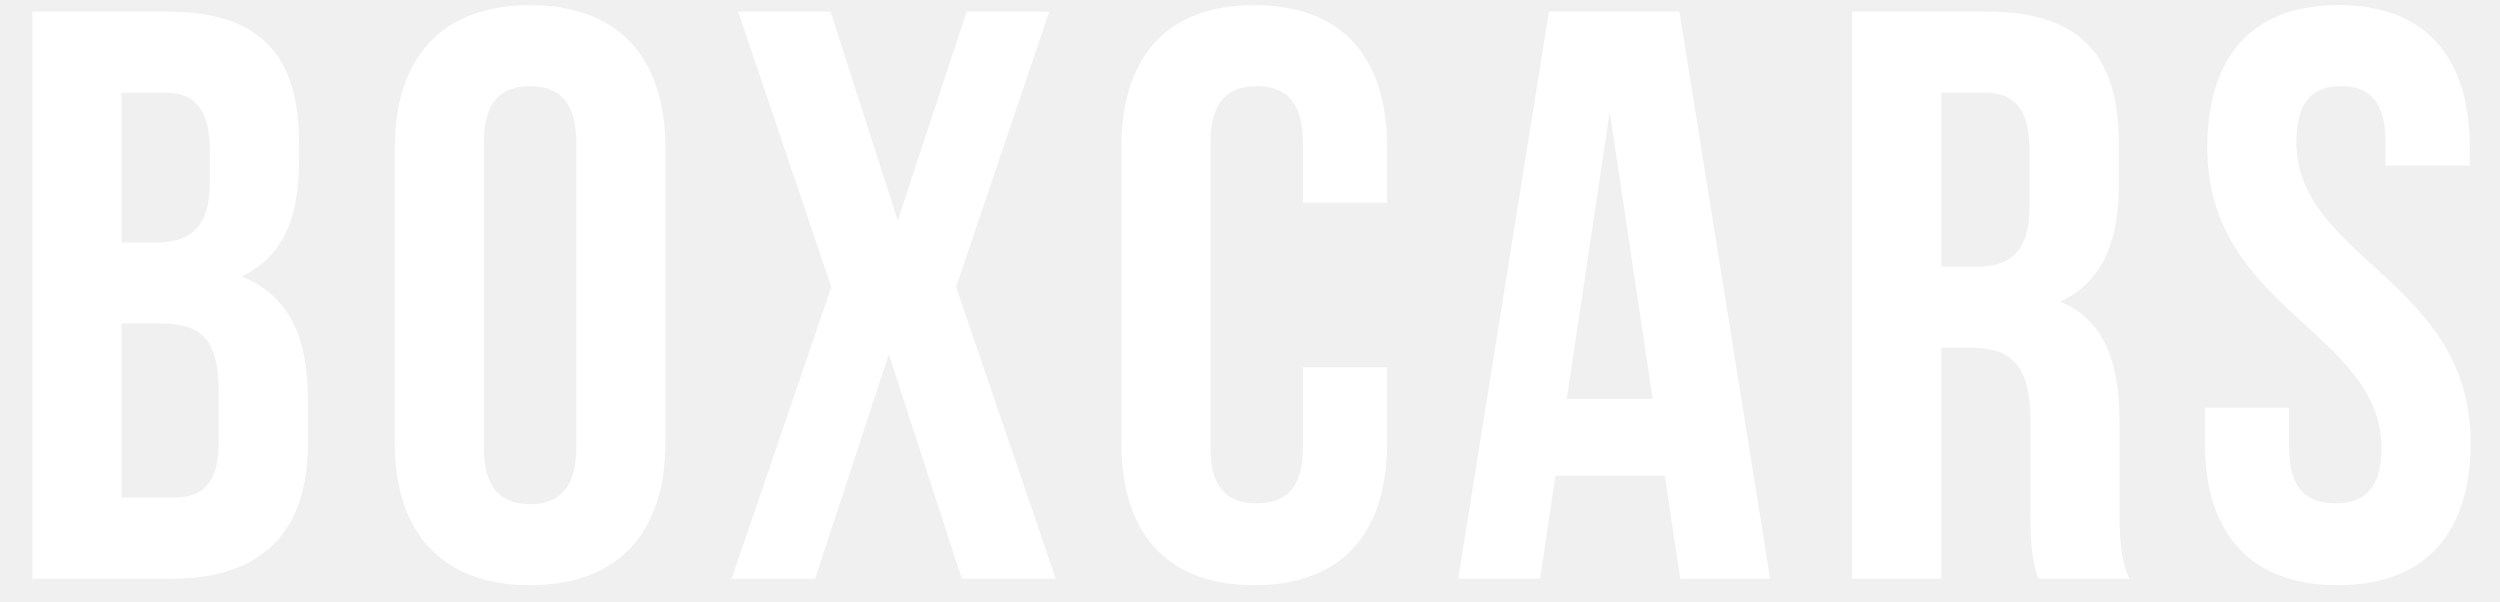
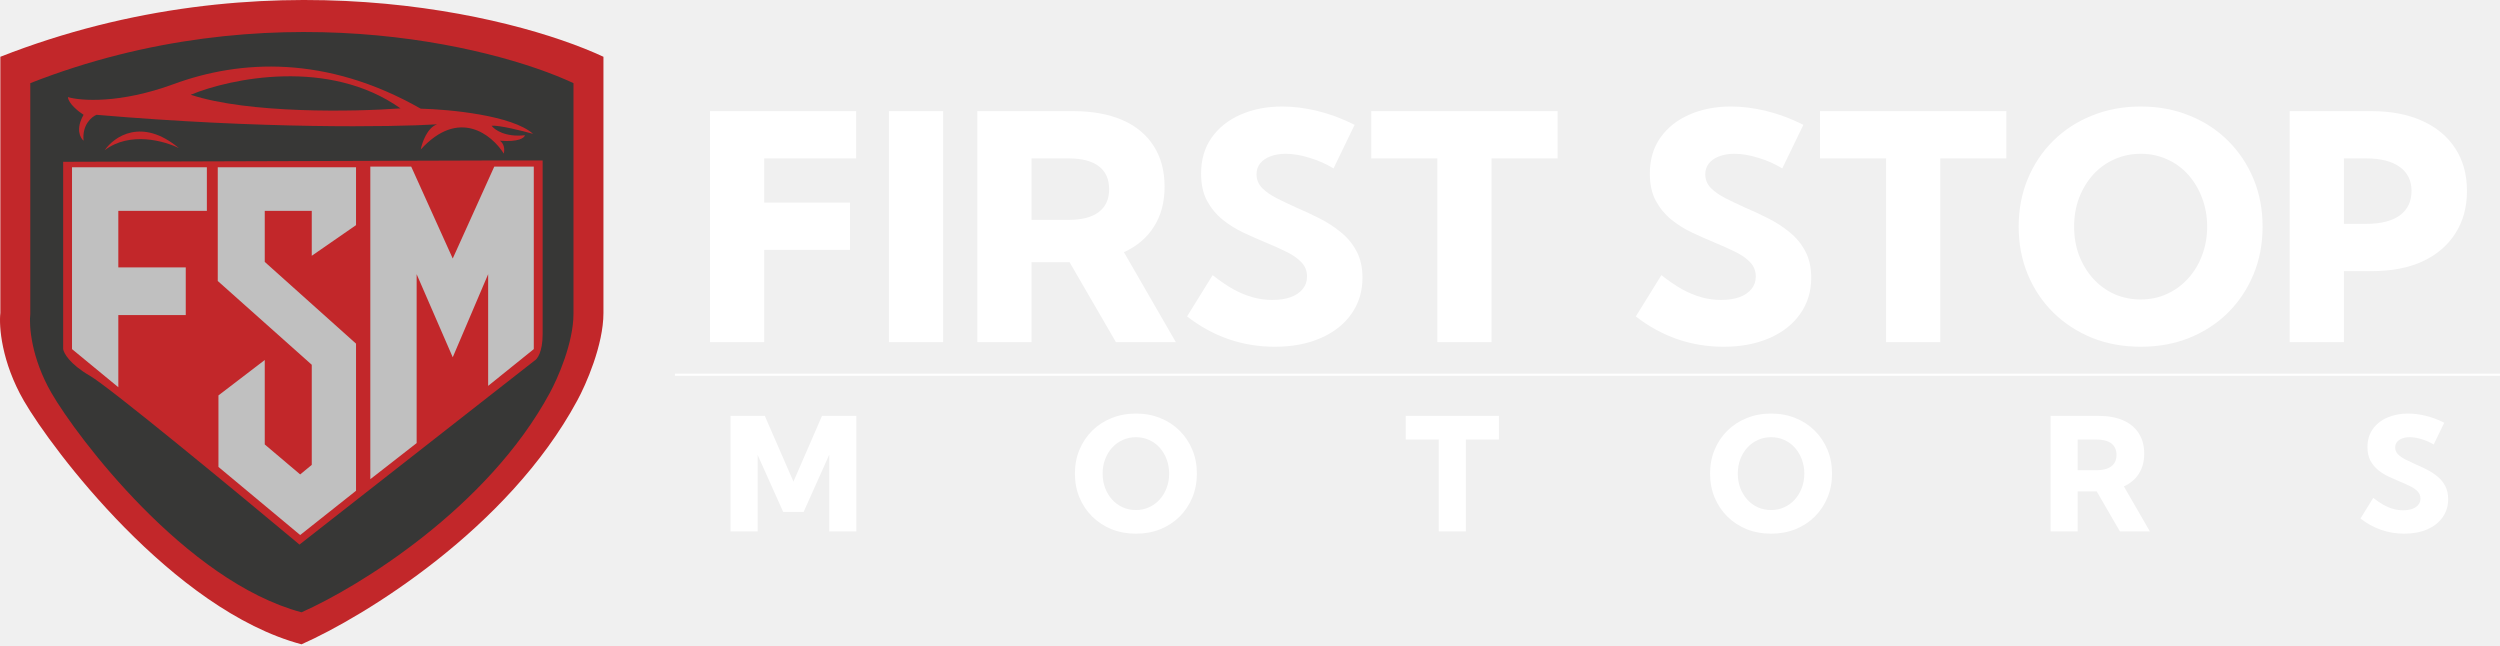
- <svg xmlns="http://www.w3.org/2000/svg" width="108" height="26" viewBox="0 0 108 26" fill="none">
-   <path d="M7.21 0.5C11.2 0.5 12.915 2.355 12.915 6.135V7.01C12.915 9.53 12.145 11.14 10.43 11.945C12.495 12.75 13.3 14.605 13.3 17.195V19.19C13.3 22.97 11.305 25 7.455 25H1.4V0.5H7.21ZM6.965 13.975H5.25V21.5H7.455C8.75 21.5 9.45 20.905 9.45 19.085V16.95C9.45 14.675 8.715 13.975 6.965 13.975ZM7.105 4H5.25V10.475H6.755C8.19 10.475 9.065 9.845 9.065 7.885V6.52C9.065 4.77 8.47 4 7.105 4ZM20.904 6.135V19.365C20.904 21.115 21.674 21.78 22.899 21.78C24.124 21.78 24.894 21.115 24.894 19.365V6.135C24.894 4.385 24.124 3.72 22.899 3.72C21.674 3.72 20.904 4.385 20.904 6.135ZM17.054 19.12V6.38C17.054 2.46 19.119 0.22 22.899 0.22C26.679 0.22 28.744 2.46 28.744 6.38V19.12C28.744 23.04 26.679 25.28 22.899 25.28C19.119 25.28 17.054 23.04 17.054 19.12ZM41.758 0.5H45.328L41.303 12.4L45.608 25H41.548L38.398 15.305L35.213 25H31.608L35.913 12.4L31.888 0.5H35.878L38.783 9.53L41.758 0.5ZM56.284 15.865H59.924V19.12C59.924 23.04 57.964 25.28 54.184 25.28C50.404 25.28 48.444 23.04 48.444 19.12V6.38C48.444 2.46 50.404 0.22 54.184 0.22C57.964 0.22 59.924 2.46 59.924 6.38V8.76H56.284V6.135C56.284 4.385 55.514 3.72 54.289 3.72C53.064 3.72 52.294 4.385 52.294 6.135V19.365C52.294 21.115 53.064 21.745 54.289 21.745C55.514 21.745 56.284 21.115 56.284 19.365V15.865ZM72.55 0.5L76.47 25H72.585L71.92 20.555H67.195L66.53 25H62.995L66.915 0.5H72.55ZM69.54 4.84L67.685 17.23H71.395L69.54 4.84ZM91.983 25H88.063C87.853 24.37 87.713 23.985 87.713 21.99V18.14C87.713 15.865 86.943 15.025 85.193 15.025H83.863V25H80.013V0.5H85.823C89.813 0.5 91.528 2.355 91.528 6.135V8.06C91.528 10.58 90.723 12.225 89.008 13.03C90.933 13.835 91.563 15.69 91.563 18.245V22.025C91.563 23.215 91.598 24.09 91.983 25ZM85.718 4H83.863V11.525H85.368C86.803 11.525 87.678 10.895 87.678 8.935V6.52C87.678 4.77 87.083 4 85.718 4ZM95.355 6.38C95.355 2.46 97.28 0.22 101.025 0.22C104.77 0.22 106.695 2.46 106.695 6.38V7.15H103.055V6.135C103.055 4.385 102.355 3.72 101.13 3.72C99.905 3.72 99.205 4.385 99.205 6.135C99.205 11.175 106.73 12.12 106.73 19.12C106.73 23.04 104.77 25.28 100.99 25.28C97.21 25.28 95.25 23.04 95.25 19.12V17.615H98.89V19.365C98.89 21.115 99.66 21.745 100.885 21.745C102.11 21.745 102.88 21.115 102.88 19.365C102.88 14.325 95.355 13.38 95.355 6.38Z" fill="white" />
+ <svg xmlns="http://www.w3.org/2000/svg" width="1189" height="307" viewBox="0 0 1189 307" fill="none">
+   <path d="M21.29 149.512V45.531C127.538 3.809 228.604 28.147 265.855 45.531V149.512C265.855 162.469 258.729 178.665 255.166 185.144C227.178 236.972 169.001 272.604 143.411 283.942C91.258 270.013 42.246 204.903 30.837 185.144C21.711 169.336 20.67 154.803 21.29 149.512Z" fill="#C2272A" />
+   <path d="M0.171 148.874V27.001C124.78 -21.9 243.311 6.625 287 27.001V148.874C287 164.061 278.642 183.044 274.463 190.637C241.639 251.384 173.408 293.147 143.395 306.436C82.23 290.11 24.748 213.797 11.368 190.637C0.664 172.11 -0.557 155.075 0.171 148.874Z" fill="#C2272A" />
+   <path d="M14.406 149.306V39.542C126.638 -4.5 233.396 21.192 272.746 39.542V149.306C272.746 162.983 265.219 180.08 261.455 186.919C231.891 241.63 170.437 279.243 143.405 291.211C88.315 276.508 36.542 207.777 24.491 186.919C14.85 170.232 13.75 154.891 14.406 149.306Z" fill="#373736" />
+   <path d="M49.795 71.445C54.222 64.966 67.481 55.702 85.103 70.473C78.301 67.018 61.715 62.375 49.795 71.445Z" fill="#C2272A" />
+   <path d="M30.035 159.877V76.952L238.645 76.304H258.08V158.905C258.08 167.457 255.489 170.891 254.193 171.538L142.438 258.999C113.109 234.488 52.094 184.107 42.668 178.665C33.242 173.223 30.319 167.975 30.035 166.032V159.877Z" fill="#C2272A" />
+   <path d="M34.246 166.032V79.543H98.384V100.274H56.273V127.16H88.342V149.835H56.273V184.172L34.246 166.032Z" fill="#C0C0C0" />
+   <path d="M103.568 133.639V79.543H169.326V107.077L148.27 121.654V100.274H125.919V124.569L169.326 163.44V233.409L142.764 254.464L103.892 222.071V188.059L125.919 171.215V211.382L142.764 225.634L148.27 221.099V173.482L103.568 133.639Z" fill="#C0C0C0" />
+   <path d="M176.127 79.22V227.903L198.154 210.734V130.4L215.322 169.92L232.166 130.4V183.524L253.87 166.032V79.22H235.082L215.322 122.95L195.563 79.22H176.127Z" fill="#C0C0C0" />
+   <path d="M39.753 54.601C35.866 61.338 38.133 65.614 39.753 66.91C38.976 59.395 43.532 55.572 45.908 54.601C124.428 61.338 186.6 60.431 207.872 59.136C203.207 60.69 200.745 67.774 200.097 71.121C218.237 51.167 234.002 64.103 239.617 73.064C240.394 69.436 238.645 67.45 237.673 66.91C246.743 67.687 249.442 65.506 249.658 64.318C240.329 65.355 235.189 61.727 233.786 59.783C237.673 59.524 248.579 62.267 253.545 63.671C243.698 54.86 213.81 52.009 200.097 51.685C155.071 26.095 114.256 28.362 82.511 40.024C57.116 49.353 38.457 48.014 32.303 46.178C32.562 49.288 37.378 53.089 39.753 54.601Z" fill="#C2272A" />
+   <path d="M90.699 45.065C109.811 37.183 156.521 27.443 190.469 51.544C168.658 53.163 118.168 54.135 90.699 45.065Z" fill="#373736" />
+   <path d="M1088.98 162.718V52.855H1127.8C1137.13 52.855 1145.19 54.393 1151.97 57.469C1158.81 60.545 1164.06 64.915 1167.72 70.579C1171.43 76.243 1173.29 82.981 1173.29 90.794C1173.29 98.606 1171.43 105.369 1167.72 111.082C1164.06 116.795 1158.86 121.214 1152.12 124.339C1145.38 127.415 1137.37 128.953 1128.1 128.953H1114.77V162.718H1088.98ZM1114.77 106.468H1125.31C1132.29 106.468 1137.64 105.125 1141.35 102.439C1145.06 99.705 1146.92 95.823 1146.92 90.794C1146.92 85.862 1145.04 82.054 1141.28 79.368C1137.57 76.683 1132.25 75.34 1125.31 75.34H1114.77V106.468Z" fill="white" />
+   <path d="M1018.16 164.915C1009.76 164.915 1002.02 163.499 994.941 160.667C987.91 157.786 981.782 153.782 976.558 148.655C971.333 143.479 967.28 137.425 964.399 130.491C961.519 123.558 960.078 115.989 960.078 107.786C960.078 99.583 961.519 92.015 964.399 85.081C967.28 78.147 971.309 72.117 976.484 66.99C981.709 61.815 987.861 57.81 994.941 54.978C1002.02 52.098 1009.76 50.657 1018.16 50.657C1026.56 50.657 1034.27 52.098 1041.3 54.978C1048.38 57.81 1054.51 61.815 1059.69 66.99C1064.86 72.117 1068.89 78.147 1071.77 85.081C1074.65 92.015 1076.09 99.583 1076.09 107.786C1076.09 115.989 1074.65 123.558 1071.77 130.491C1068.89 137.425 1064.86 143.479 1059.69 148.655C1054.51 153.782 1048.38 157.786 1041.3 160.667C1034.27 163.499 1026.56 164.915 1018.16 164.915ZM1018.16 142.43C1022.65 142.43 1026.8 141.551 1030.61 139.793C1034.47 138.035 1037.81 135.594 1040.64 132.469C1043.53 129.295 1045.75 125.608 1047.31 121.409C1048.92 117.21 1049.73 112.669 1049.73 107.786C1049.73 102.903 1048.92 98.362 1047.31 94.163C1045.75 89.964 1043.55 86.277 1040.72 83.103C1037.89 79.93 1034.54 77.488 1030.68 75.779C1026.83 74.022 1022.65 73.143 1018.16 73.143C1013.67 73.143 1009.47 74.022 1005.56 75.779C1001.7 77.488 998.335 79.93 995.454 83.103C992.622 86.277 990.4 89.964 988.789 94.163C987.227 98.362 986.445 102.903 986.445 107.786C986.445 112.669 987.227 117.21 988.789 121.409C990.4 125.608 992.622 129.295 995.454 132.469C998.335 135.643 1001.7 138.108 1005.56 139.866C1009.47 141.575 1013.67 142.43 1018.16 142.43Z" fill="white" />
+   <path d="M922.798 162.718H897.017V75.34H865.596V52.855H954.219V75.34H922.798V162.718Z" fill="white" />
+   <path d="M777.998 150.486L790.156 130.857C793.623 133.592 796.919 135.838 800.044 137.596C803.169 139.305 806.245 140.574 809.272 141.404C812.3 142.234 815.376 142.649 818.501 142.649C821.919 142.649 824.849 142.21 827.29 141.331C829.78 140.403 831.685 139.109 833.003 137.449C834.37 135.789 835.054 133.812 835.054 131.517C835.054 128.831 834.15 126.561 832.344 124.705C830.537 122.801 828.145 121.141 825.166 119.725C822.236 118.26 819.038 116.819 815.571 115.403C812.056 113.938 808.467 112.352 804.805 110.643C801.191 108.934 797.871 106.858 794.844 104.417C791.816 101.927 789.351 98.924 787.446 95.408C785.591 91.893 784.663 87.62 784.663 82.591C784.663 75.95 786.323 70.262 789.644 65.525C793.013 60.74 797.603 57.078 803.413 54.539C809.272 51.951 815.889 50.657 823.262 50.657C828.633 50.657 834.224 51.365 840.034 52.781C845.894 54.197 851.777 56.395 857.686 59.373L847.651 80.101C844.136 77.952 840.327 76.268 836.226 75.047C832.173 73.777 828.389 73.143 824.873 73.143C822.09 73.143 819.648 73.558 817.549 74.388C815.498 75.169 813.887 76.292 812.715 77.757C811.592 79.222 811.03 80.931 811.03 82.884C811.03 85.374 811.909 87.547 813.667 89.402C815.474 91.209 817.817 92.845 820.698 94.31C823.579 95.774 826.704 97.264 830.073 98.777C833.638 100.291 837.251 101.976 840.913 103.831C844.624 105.687 848.018 107.884 851.094 110.423C854.219 112.913 856.709 115.916 858.564 119.432C860.469 122.947 861.421 127.171 861.421 132.103C861.421 138.597 859.663 144.334 856.147 149.314C852.681 154.246 847.798 158.079 841.499 160.813C835.249 163.548 827.974 164.915 819.673 164.915C812.007 164.915 804.634 163.694 797.554 161.253C790.522 158.763 784.004 155.174 777.998 150.486Z" fill="white" />
+   <path d="M709.37 162.718H683.589V75.34H652.168V52.855H740.791V75.34H709.37V162.718Z" fill="white" />
+   <path d="M564.57 150.486L576.729 130.857C580.195 133.592 583.491 135.838 586.616 137.596C589.741 139.305 592.817 140.574 595.845 141.404C598.872 142.234 601.948 142.649 605.073 142.649C608.491 142.649 611.421 142.21 613.862 141.331C616.353 140.403 618.257 139.109 619.575 137.449C620.942 135.789 621.626 133.812 621.626 131.517C621.626 128.831 620.723 126.561 618.916 124.705C617.109 122.801 614.717 121.141 611.738 119.725C608.809 118.26 605.61 116.819 602.144 115.403C598.628 113.938 595.039 112.352 591.377 110.643C587.764 108.934 584.443 106.858 581.416 104.417C578.389 101.927 575.923 98.924 574.019 95.408C572.163 91.893 571.235 87.62 571.235 82.591C571.235 75.95 572.896 70.262 576.216 65.525C579.585 60.74 584.175 57.078 589.985 54.539C595.845 51.951 602.461 50.657 609.834 50.657C615.205 50.657 620.796 51.365 626.606 52.781C632.466 54.197 638.35 56.395 644.258 59.373L634.224 80.101C630.708 77.952 626.899 76.268 622.798 75.047C618.745 73.777 614.961 73.143 611.445 73.143C608.662 73.143 606.221 73.558 604.121 74.388C602.07 75.169 600.459 76.292 599.287 77.757C598.164 79.222 597.603 80.931 597.603 82.884C597.603 85.374 598.481 87.547 600.239 89.402C602.046 91.209 604.39 92.845 607.271 94.31C610.151 95.774 613.276 97.264 616.646 98.777C620.21 100.291 623.823 101.976 627.485 103.831C631.196 105.687 634.59 107.884 637.666 110.423C640.791 112.913 643.281 115.916 645.137 119.432C647.041 122.947 647.993 127.171 647.993 132.103C647.993 138.597 646.235 144.334 642.72 149.314C639.253 154.246 634.37 158.079 628.071 160.813C621.821 163.548 614.546 164.915 606.245 164.915C598.579 164.915 591.206 163.694 584.126 161.253C577.095 158.763 570.576 155.174 564.57 150.486Z" fill="white" />
+   <path d="M559.224 162.718H530.732L508.687 124.705H490.596V162.718H464.814V52.855H510.298C519.478 52.855 527.314 54.27 533.809 57.102C540.303 59.935 545.259 64.036 548.677 69.407C552.144 74.778 553.877 81.248 553.877 88.816C553.877 96.189 552.192 102.513 548.823 107.786C545.503 113.06 540.742 117.112 534.541 119.944L559.224 162.718ZM490.596 104.563H508.32C514.57 104.563 519.331 103.318 522.603 100.828C525.874 98.338 527.51 94.725 527.51 89.988C527.51 85.203 525.874 81.565 522.603 79.075C519.331 76.585 514.57 75.34 508.32 75.34H490.596V104.563Z" fill="white" />
+   <path d="M422.773 162.718V52.855H448.555V162.718H422.773Z" fill="white" />
+   <path d="M337.666 162.718V52.855H407.173V75.34H363.447V96.36H404.243V118.846H363.447V162.718H337.666Z" fill="white" />
+   <path d="M1122.64 246.602L1128.72 236.788C1130.45 238.155 1132.1 239.278 1133.66 240.157C1135.22 241.011 1136.76 241.646 1138.28 242.061C1139.79 242.476 1141.33 242.684 1142.89 242.684C1144.6 242.684 1146.06 242.464 1147.28 242.024C1148.53 241.561 1149.48 240.914 1150.14 240.083C1150.82 239.253 1151.17 238.265 1151.17 237.117C1151.17 235.774 1150.71 234.639 1149.81 233.711C1148.91 232.759 1147.71 231.929 1146.22 231.221C1144.76 230.489 1143.16 229.769 1141.43 229.061C1139.67 228.328 1137.87 227.535 1136.04 226.68C1134.24 225.826 1132.58 224.788 1131.06 223.567C1129.55 222.322 1128.31 220.821 1127.36 219.063C1126.44 217.305 1125.97 215.169 1125.97 212.654C1125.97 209.334 1126.8 206.49 1128.46 204.122C1130.15 201.729 1132.44 199.898 1135.35 198.628C1138.28 197.334 1141.58 196.688 1145.27 196.688C1147.96 196.688 1150.75 197.042 1153.66 197.75C1156.59 198.458 1159.53 199.556 1162.48 201.045L1157.47 211.409C1155.71 210.335 1153.8 209.493 1151.75 208.882C1149.73 208.248 1147.83 207.93 1146.08 207.93C1144.68 207.93 1143.46 208.138 1142.41 208.553C1141.39 208.943 1140.58 209.505 1140 210.237C1139.44 210.97 1139.15 211.824 1139.15 212.801C1139.15 214.046 1139.59 215.132 1140.47 216.06C1141.38 216.963 1142.55 217.781 1143.99 218.514C1145.43 219.246 1146.99 219.991 1148.68 220.748C1150.46 221.504 1152.27 222.347 1154.1 223.274C1155.95 224.202 1157.65 225.301 1159.19 226.57C1160.75 227.815 1161.99 229.317 1162.92 231.075C1163.87 232.833 1164.35 234.944 1164.35 237.41C1164.35 240.657 1163.47 243.526 1161.71 246.016C1159.98 248.482 1157.54 250.398 1154.39 251.766C1151.26 253.133 1147.63 253.816 1143.48 253.816C1139.64 253.816 1135.96 253.206 1132.42 251.985C1128.9 250.74 1125.64 248.946 1122.64 246.602Z" fill="white" />
+   <path d="M1022.47 252.718H1008.22L997.198 233.711H988.152V252.718H975.262V197.786H998.003C1002.59 197.786 1006.51 198.494 1009.76 199.91C1013.01 201.326 1015.48 203.377 1017.19 206.062C1018.93 208.748 1019.79 211.983 1019.79 215.767C1019.79 219.454 1018.95 222.615 1017.27 225.252C1015.61 227.889 1013.23 229.915 1010.12 231.331L1022.47 252.718ZM988.152 223.641H997.015C1000.14 223.641 1002.52 223.018 1004.16 221.773C1005.79 220.528 1006.61 218.721 1006.61 216.353C1006.61 213.96 1005.79 212.142 1004.16 210.896C1002.52 209.651 1000.14 209.029 997.015 209.029H988.152V223.641Z" fill="white" />
+   <path d="M842.349 253.816C838.15 253.816 834.28 253.108 830.74 251.692C827.225 250.252 824.161 248.25 821.548 245.687C818.936 243.099 816.91 240.071 815.469 236.604C814.029 233.138 813.309 229.354 813.309 225.252C813.309 221.15 814.029 217.366 815.469 213.899C816.91 210.433 818.924 207.417 821.512 204.854C824.124 202.266 827.2 200.264 830.74 198.848C834.28 197.408 838.15 196.688 842.349 196.688C846.548 196.688 850.406 197.408 853.921 198.848C857.461 200.264 860.525 202.266 863.113 204.854C865.701 207.417 867.715 210.433 869.156 213.899C870.596 217.366 871.316 221.15 871.316 225.252C871.316 229.354 870.596 233.138 869.156 236.604C867.715 240.071 865.701 243.099 863.113 245.687C860.525 248.25 857.461 250.252 853.921 251.692C850.406 253.108 846.548 253.816 842.349 253.816ZM842.349 242.574C844.595 242.574 846.67 242.134 848.575 241.255C850.503 240.376 852.176 239.156 853.592 237.593C855.032 236.006 856.143 234.163 856.924 232.063C857.73 229.964 858.133 227.693 858.133 225.252C858.133 222.811 857.73 220.54 856.924 218.44C856.143 216.341 855.044 214.498 853.628 212.911C852.212 211.324 850.54 210.103 848.611 209.249C846.683 208.37 844.595 207.93 842.349 207.93C840.103 207.93 838.003 208.37 836.05 209.249C834.122 210.103 832.437 211.324 830.997 212.911C829.581 214.498 828.47 216.341 827.664 218.44C826.883 220.54 826.492 222.811 826.492 225.252C826.492 227.693 826.883 229.964 827.664 232.063C828.47 234.163 829.581 236.006 830.997 237.593C832.437 239.18 834.122 240.413 836.05 241.292C838.003 242.146 840.103 242.574 842.349 242.574Z" fill="white" />
+   <path d="M697.167 252.718H684.277V209.029H668.566V197.786H712.878V209.029H697.167V252.718Z" fill="white" />
+   <path d="M540.269 253.816C536.07 253.816 532.2 253.108 528.66 251.692C525.145 250.252 522.081 248.25 519.468 245.687C516.856 243.099 514.83 240.071 513.389 236.604C511.949 233.138 511.229 229.354 511.229 225.252C511.229 221.15 511.949 217.366 513.389 213.899C514.83 210.433 516.844 207.417 519.432 204.854C522.044 202.266 525.12 200.264 528.66 198.848C532.2 197.408 536.07 196.688 540.269 196.688C544.468 196.688 548.326 197.408 551.841 198.848C555.381 200.264 558.445 202.266 561.033 204.854C563.621 207.417 565.635 210.433 567.076 213.899C568.516 217.366 569.236 221.15 569.236 225.252C569.236 229.354 568.516 233.138 567.076 236.604C565.635 240.071 563.621 243.099 561.033 245.687C558.445 248.25 555.381 250.252 551.841 251.692C548.326 253.108 544.468 253.816 540.269 253.816ZM540.269 242.574C542.515 242.574 544.59 242.134 546.495 241.255C548.423 240.376 550.096 239.156 551.512 237.593C552.952 236.006 554.063 234.163 554.844 232.063C555.65 229.964 556.053 227.693 556.053 225.252C556.053 222.811 555.65 220.54 554.844 218.44C554.063 216.341 552.964 214.498 551.548 212.911C550.132 211.324 548.46 210.103 546.531 209.249C544.603 208.37 542.515 207.93 540.269 207.93C538.023 207.93 535.923 208.37 533.97 209.249C532.042 210.103 530.357 211.324 528.917 212.911C527.5 214.498 526.39 216.341 525.584 218.44C524.803 220.54 524.412 222.811 524.412 225.252C524.412 227.693 524.803 229.964 525.584 232.063C526.39 234.163 527.5 236.006 528.917 237.593C530.357 239.18 532.042 240.413 533.97 241.292C535.923 242.146 538.023 242.574 540.269 242.574Z" fill="white" />
+   <path d="M407.282 252.718H394.392V216.243L382.197 243.489H372.492L360.334 216.353V252.718H347.443V197.786H363.74L377.363 229.061L390.949 197.786H407.282V252.718Z" fill="white" />
+   <path d="M1189 177.718V178.718H321V177.718H1189Z" fill="white" />
</svg>
